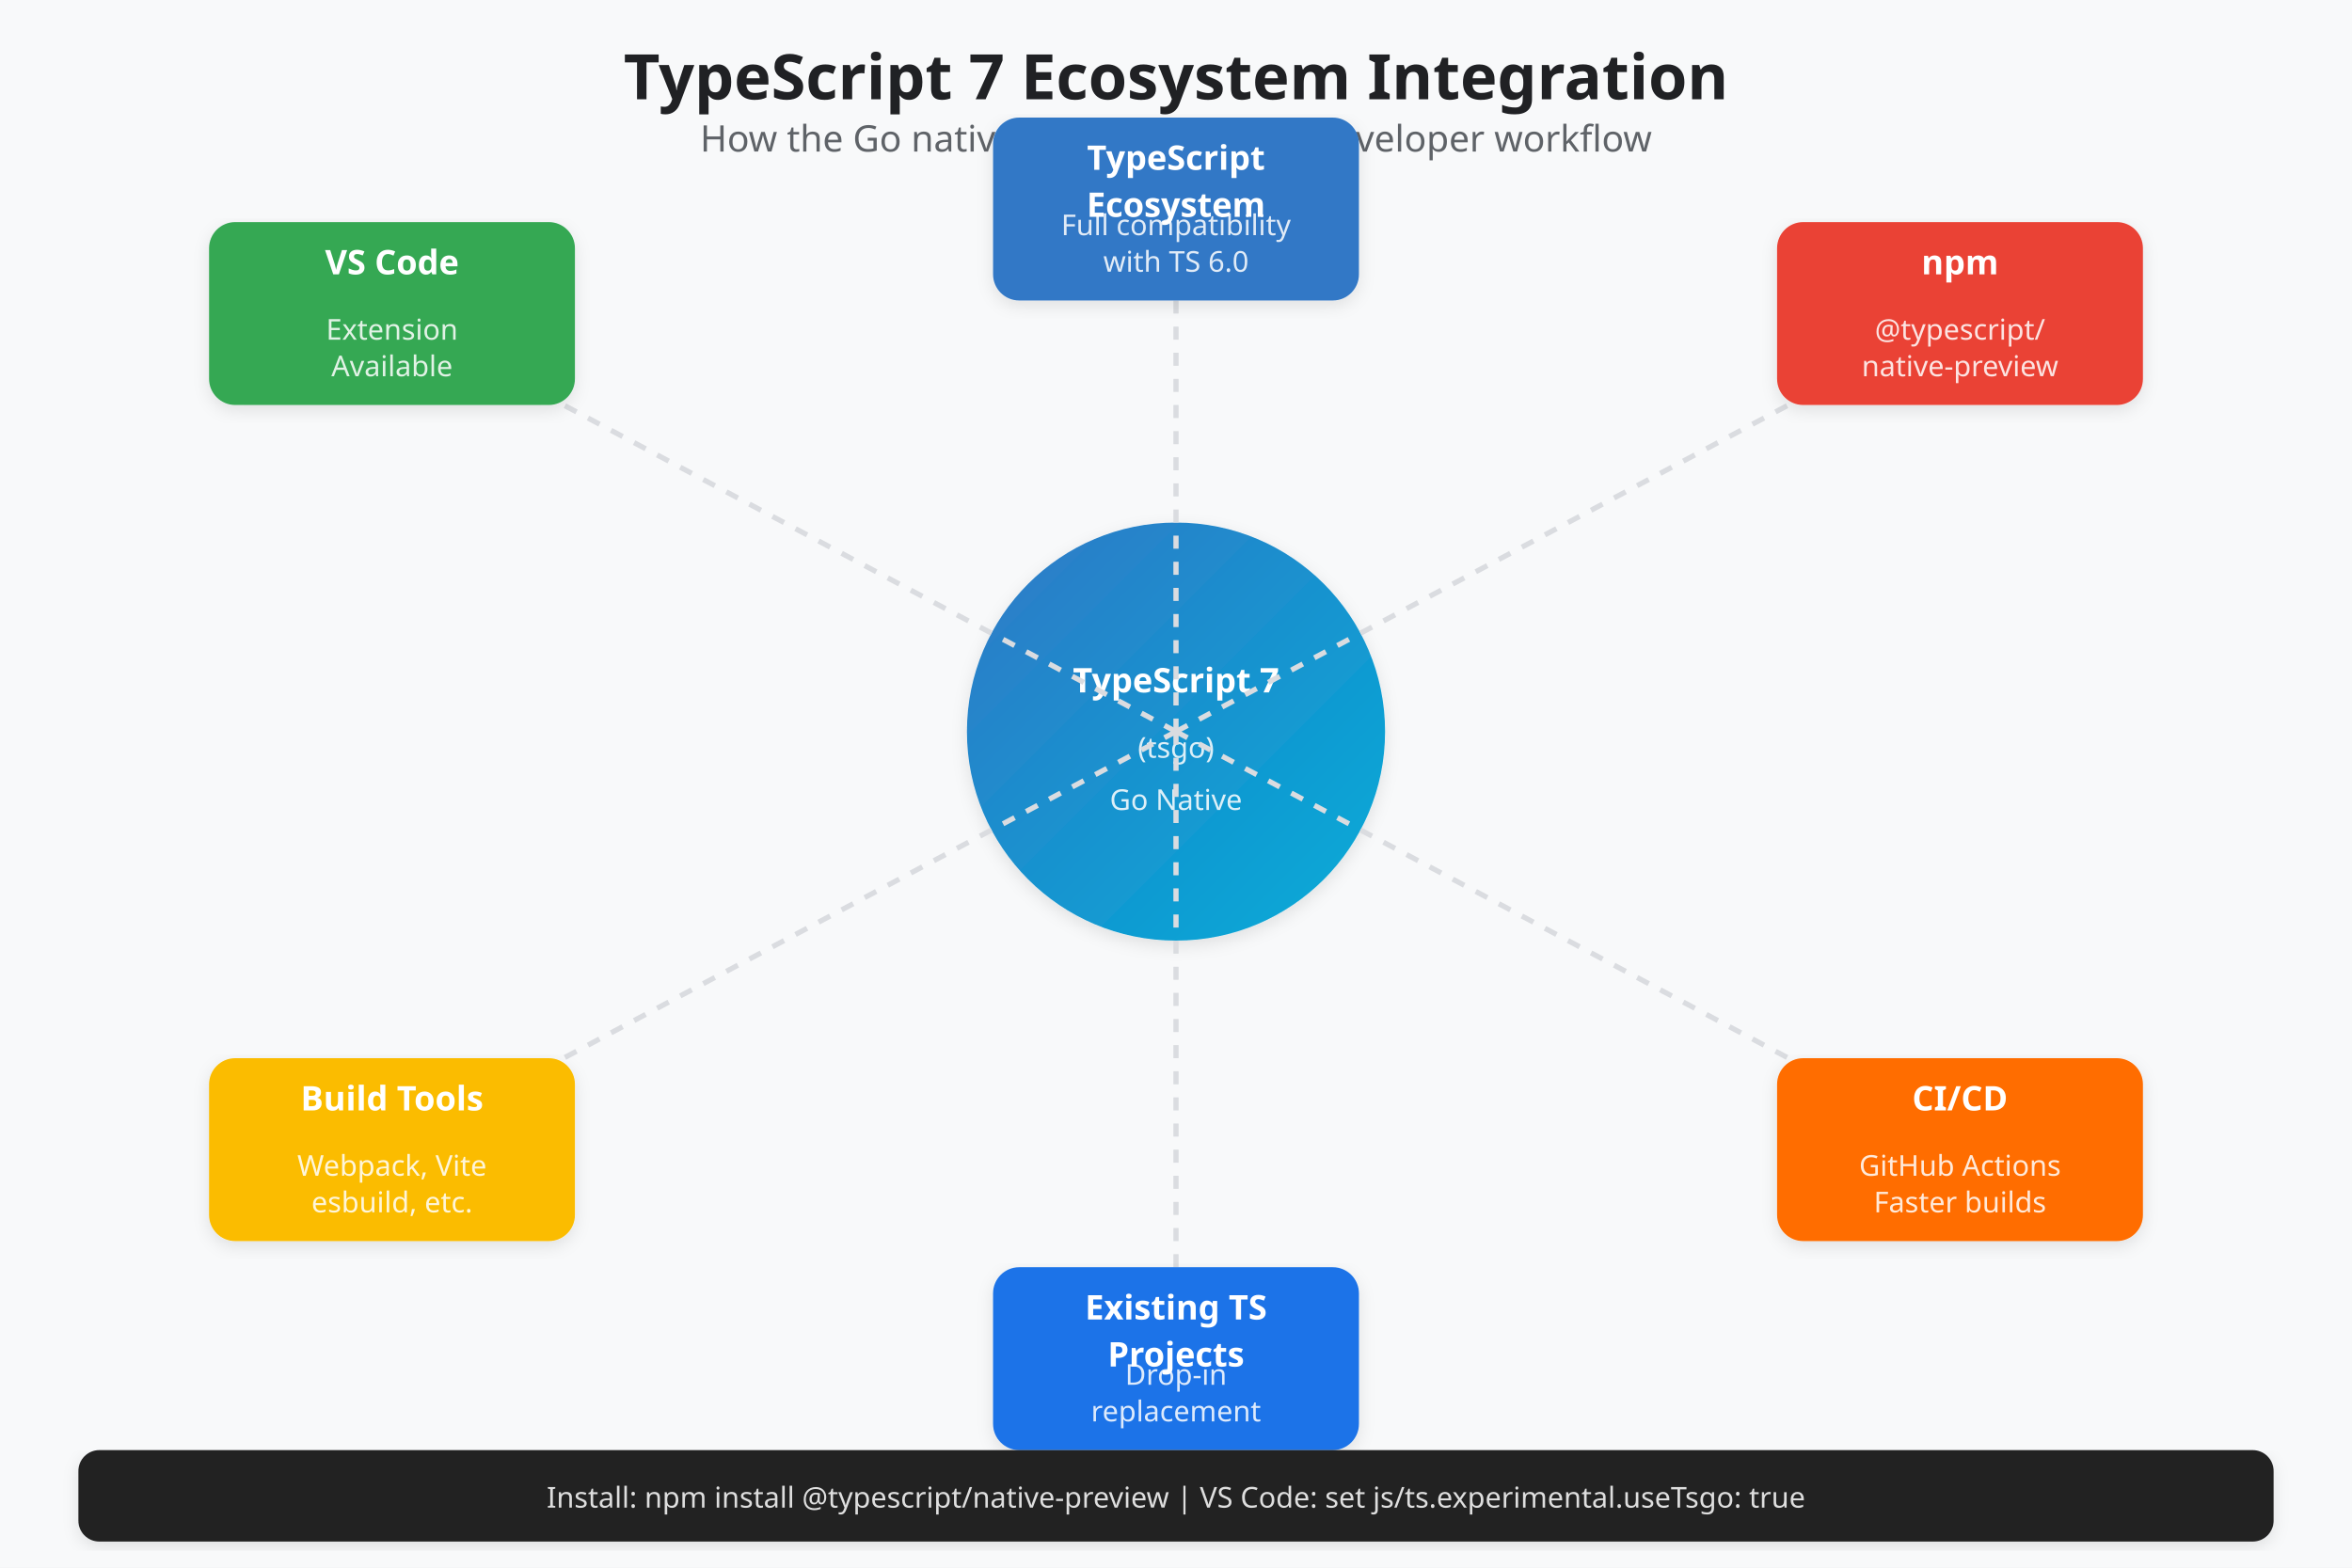
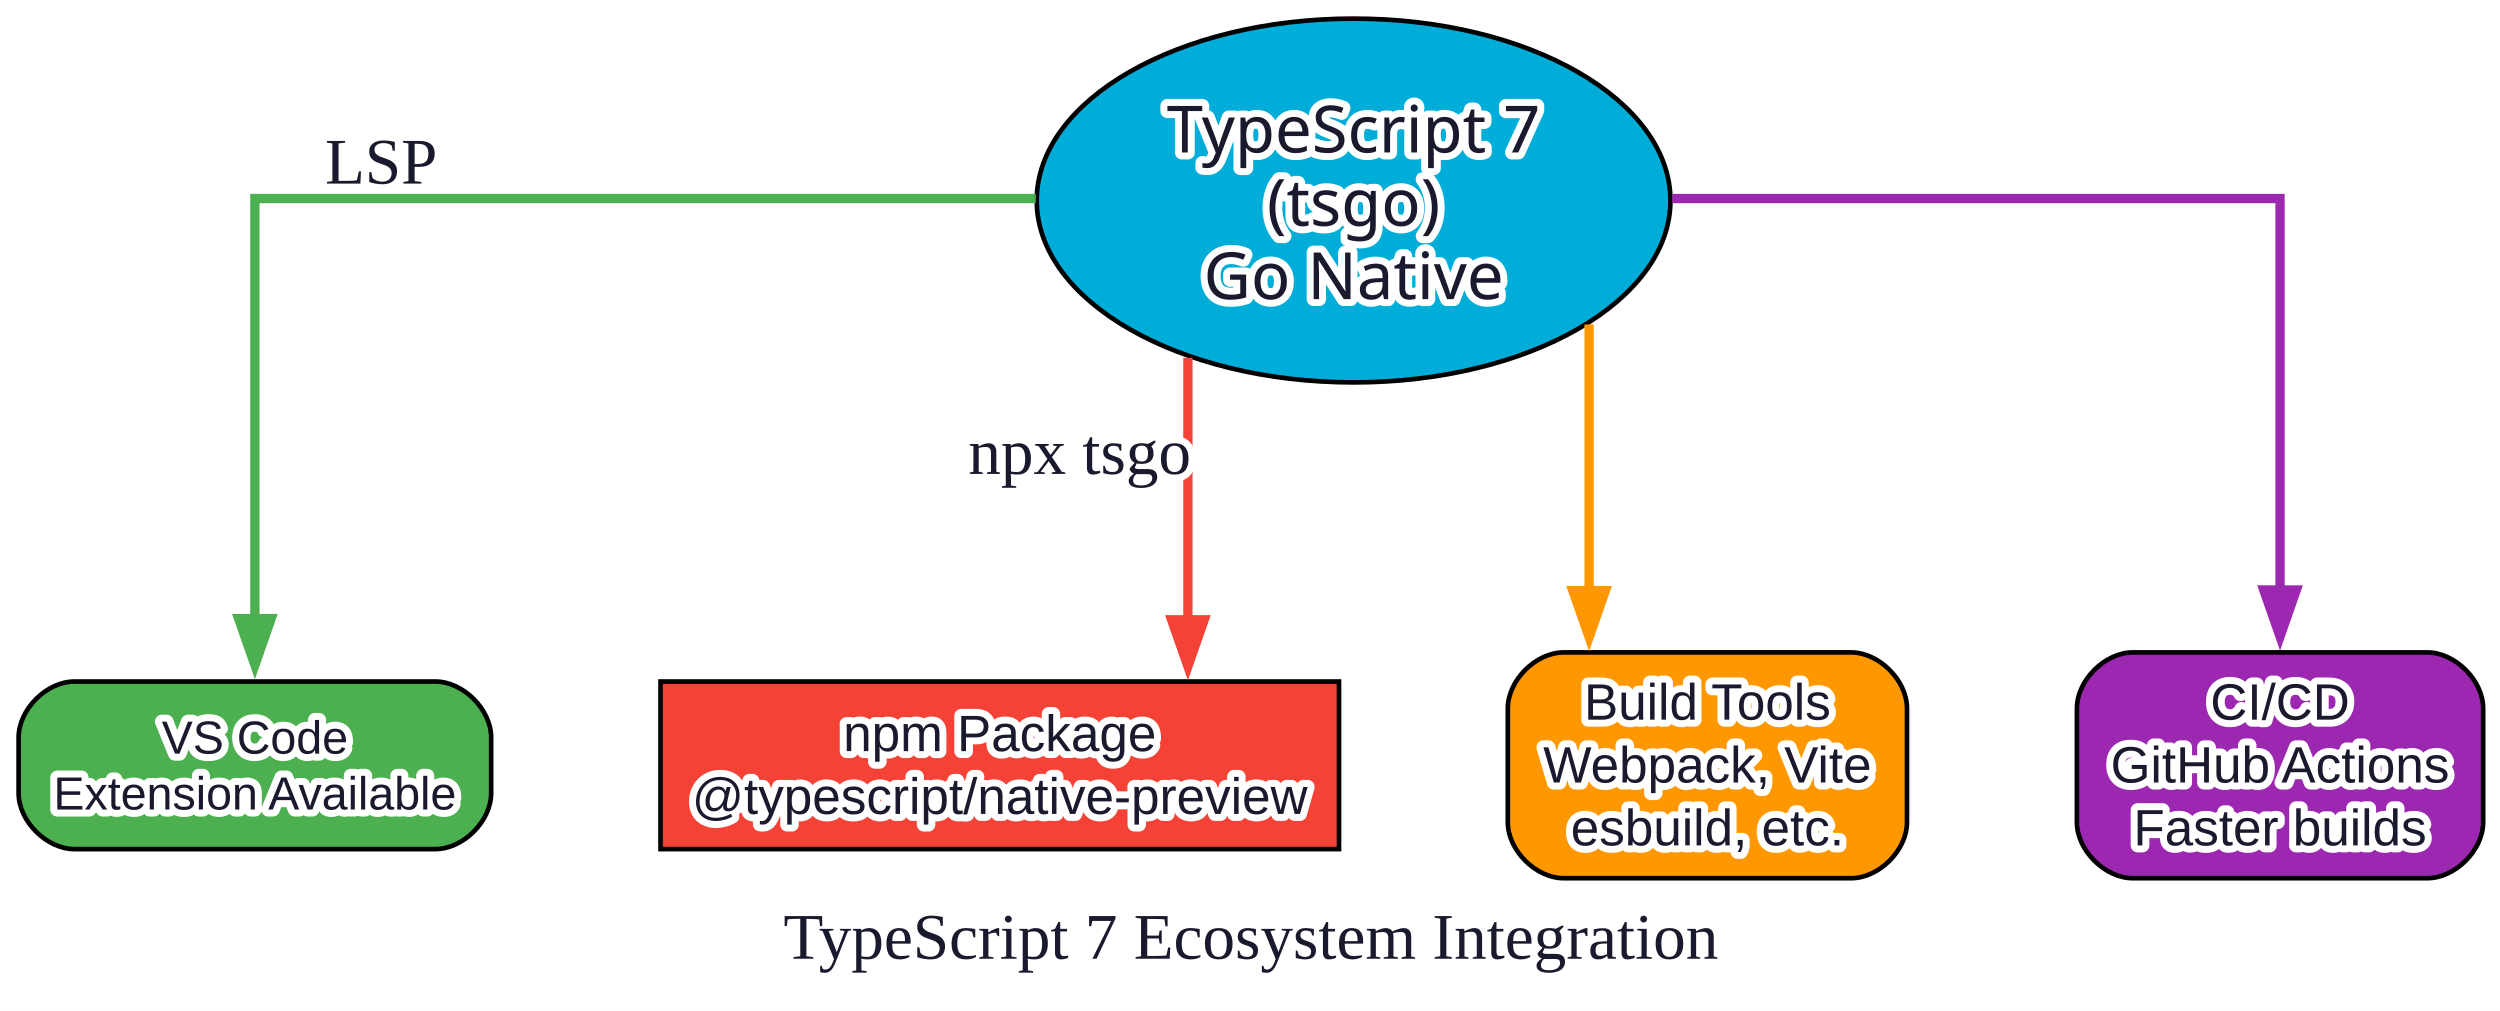
- <svg xmlns="http://www.w3.org/2000/svg" viewBox="0 0 900 600">
-   <defs>
-     <style>
-     text { font-family: 'Segoe UI', system-ui, -apple-system, sans-serif; }
-     .title { font-size: 24px; font-weight: 700; fill: #202124; }
-     .subtitle { font-size: 14px; fill: #5f6368; }
-     .box-text { font-size: 13px; fill: #ffffff; font-weight: 600; }
-     .box-subtext { font-size: 11px; fill: rgba(255,255,255,0.85); }
-     .label { font-size: 12px; fill: #5f6368; }
-     .value { font-size: 18px; font-weight: 700; fill: #202124; }
-     .arrow-text { font-size: 11px; fill: #5f6368; }
-   </style>
-     <filter id="shadow" x="-5%" y="-5%" width="110%" height="115%">
-       <feDropShadow dx="0" dy="2" stdDeviation="3" flood-opacity="0.1" />
-     </filter>
-     <linearGradient id="tsGrad" x1="0%" y1="0%" x2="100%" y2="100%">
-       <stop offset="0%" style="stop-color:#3178c6;stop-opacity:1" />
-       <stop offset="100%" style="stop-color:#00add8;stop-opacity:1" />
-     </linearGradient>
-     <linearGradient id="goGrad" x1="0%" y1="0%" x2="100%" y2="0%">
-       <stop offset="0%" style="stop-color:#00add8;stop-opacity:1" />
-       <stop offset="100%" style="stop-color:#0097a7;stop-opacity:1" />
-     </linearGradient>
-     <linearGradient id="msGrad" x1="0%" y1="0%" x2="100%" y2="0%">
-       <stop offset="0%" style="stop-color:#0078d4;stop-opacity:1" />
-       <stop offset="100%" style="stop-color:#106ebe;stop-opacity:1" />
-     </linearGradient>
-   </defs>
-   <rect width="900" height="600" fill="#f8f9fa" />
-   <text x="450" y="38" text-anchor="middle" class="title">TypeScript 7 Ecosystem Integration</text>
-   <text x="450" y="58" text-anchor="middle" class="subtitle">How the Go native port fits into the developer workflow</text>
-   <circle cx="450" cy="280" r="80" fill="url(#tsGrad)" filter="url(#shadow)" />
-   <text x="450" y="265" text-anchor="middle" class="box-text">TypeScript 7</text>
-   <text x="450" y="290" text-anchor="middle" class="box-subtext">(tsgo)</text>
-   <text x="450" y="310" text-anchor="middle" class="box-subtext">Go Native</text>
-   <line x1="450" y1="280" x2="150" y2="120" stroke="#dadce0" stroke-width="2" stroke-dasharray="5,5" />
-   <rect x="80" y="85" width="140" height="70" rx="10" fill="#34a853" filter="url(#shadow)" />
-   <text x="150" y="105" text-anchor="middle" class="box-text">VS Code</text>
-   <text x="150" y="130" text-anchor="middle" class="box-subtext">Extension</text>
-   <text x="150" y="144" text-anchor="middle" class="box-subtext">Available</text>
-   <line x1="450" y1="280" x2="750" y2="120" stroke="#dadce0" stroke-width="2" stroke-dasharray="5,5" />
-   <rect x="680" y="85" width="140" height="70" rx="10" fill="#ea4335" filter="url(#shadow)" />
-   <text x="750" y="105" text-anchor="middle" class="box-text">npm</text>
-   <text x="750" y="130" text-anchor="middle" class="box-subtext">@typescript/</text>
-   <text x="750" y="144" text-anchor="middle" class="box-subtext">native-preview</text>
-   <line x1="450" y1="280" x2="150" y2="440" stroke="#dadce0" stroke-width="2" stroke-dasharray="5,5" />
-   <rect x="80" y="405" width="140" height="70" rx="10" fill="#fbbc04" filter="url(#shadow)" />
-   <text x="150" y="425" text-anchor="middle" class="box-text">Build Tools</text>
-   <text x="150" y="450" text-anchor="middle" class="box-subtext">Webpack, Vite</text>
-   <text x="150" y="464" text-anchor="middle" class="box-subtext">esbuild, etc.</text>
-   <line x1="450" y1="280" x2="750" y2="440" stroke="#dadce0" stroke-width="2" stroke-dasharray="5,5" />
-   <rect x="680" y="405" width="140" height="70" rx="10" fill="#ff6d01" filter="url(#shadow)" />
-   <text x="750" y="425" text-anchor="middle" class="box-text">CI/CD</text>
-   <text x="750" y="450" text-anchor="middle" class="box-subtext">GitHub Actions</text>
-   <text x="750" y="464" text-anchor="middle" class="box-subtext">Faster builds</text>
-   <line x1="450" y1="280" x2="450" y2="520" stroke="#dadce0" stroke-width="2" stroke-dasharray="5,5" />
-   <rect x="380" y="485" width="140" height="70" rx="10" fill="#1a73e8" filter="url(#shadow)" />
-   <text x="450" y="505" text-anchor="middle" class="box-text">Existing TS</text>
-   <text x="450" y="523" text-anchor="middle" class="box-text">Projects</text>
-   <text x="450" y="530" text-anchor="middle" class="box-subtext">Drop-in</text>
-   <text x="450" y="544" text-anchor="middle" class="box-subtext">replacement</text>
-   <line x1="450" y1="280" x2="450" y2="80" stroke="#dadce0" stroke-width="2" stroke-dasharray="5,5" />
-   <rect x="380" y="45" width="140" height="70" rx="10" fill="#3178c6" filter="url(#shadow)" />
-   <text x="450" y="65" text-anchor="middle" class="box-text">TypeScript</text>
-   <text x="450" y="83" text-anchor="middle" class="box-text">Ecosystem</text>
-   <text x="450" y="90" text-anchor="middle" class="box-subtext">Full compatibility</text>
-   <text x="450" y="104" text-anchor="middle" class="box-subtext">with TS 6.0</text>
-   <rect x="30" y="555" width="840" height="35" rx="8" fill="#202124" filter="url(#shadow)" />
-   <text x="450" y="577" text-anchor="middle" class="box-subtext">Install: npm install @typescript/native-preview  |  VS Code: set js/ts.experimental.useTsgo: true</text>
+ <svg xmlns="http://www.w3.org/2000/svg" width="537pt" height="217pt" viewBox="0.00 0.00 537.00 217.00">
+   <style>
+ 
+ text { paint-order: stroke; stroke: #ffffff; stroke-width: 3px; stroke-linejoin: round; fill: #1a1a2e; }
+ </style>
+   <g id="graph0" class="graph" transform="scale(1 1) rotate(0) translate(4 213.14)">
+     <polygon fill="white" stroke="none" points="-4,4 -4,-213.14 533.38,-213.14 533.38,4 -4,4" />
+     <text xml:space="preserve" text-anchor="middle" x="264.69" y="-7.2" font-family="Times New Roman,serif" font-size="14.00">TypeScript 7 Ecosystem Integration</text>
+     <g id="node1" class="node">
+       <ellipse fill="#00add8" stroke="black" cx="286.75" cy="-170.07" rx="68.06" ry="39.07" />
+       <text xml:space="preserve" text-anchor="middle" x="286.75" y="-180.39" font-family="Arial Bold" font-size="14.00" fill="white">TypeScript 7</text>
+       <text xml:space="preserve" text-anchor="middle" x="286.75" y="-164.64" font-family="Arial Bold" font-size="14.00" fill="white">(tsgo)</text>
+       <text xml:space="preserve" text-anchor="middle" x="286.75" y="-148.89" font-family="Arial Bold" font-size="14.00" fill="white">Go Native</text>
+     </g>
+     <g id="node2" class="node">
+       <path fill="#4caf50" stroke="black" d="M89.5,-66.75C89.5,-66.75 12,-66.75 12,-66.75 6,-66.75 0,-60.75 0,-54.75 0,-54.75 0,-42.75 0,-42.75 0,-36.75 6,-30.75 12,-30.75 12,-30.75 89.5,-30.75 89.5,-30.75 95.5,-30.75 101.5,-36.75 101.5,-42.75 101.5,-42.75 101.5,-54.75 101.5,-54.75 101.5,-60.75 95.5,-66.75 89.5,-66.75" />
+       <text xml:space="preserve" text-anchor="middle" x="50.75" y="-51.25" font-family="Arial" font-size="10.00" fill="white">VS Code</text>
+       <text xml:space="preserve" text-anchor="middle" x="50.75" y="-39.25" font-family="Arial" font-size="10.00" fill="white">Extension Available</text>
+     </g>
+     <g id="edge1" class="edge">
+       <path fill="none" stroke="#4caf50" stroke-width="2" d="M218.49,-170.5C148.79,-170.5 50.75,-170.5 50.75,-170.5 50.75,-170.5 50.75,-80.27 50.75,-80.27" />
+       <polygon fill="#4caf50" stroke="#4caf50" stroke-width="2" points="54.25,-80.27 50.75,-70.27 47.25,-80.27 54.25,-80.27" />
+       <text xml:space="preserve" text-anchor="middle" x="77.88" y="-173.7" font-family="Times New Roman,serif" font-size="14.00">LSP</text>
+     </g>
+     <g id="node3" class="node">
+       <polygon fill="#f44336" stroke="black" points="283.62,-66.75 137.88,-66.75 137.88,-30.75 283.62,-30.75 283.62,-66.75" />
+       <text xml:space="preserve" text-anchor="middle" x="210.75" y="-51.8" font-family="Arial" font-size="11.00" fill="white">npm Package</text>
+       <text xml:space="preserve" text-anchor="middle" x="210.75" y="-38.3" font-family="Arial" font-size="11.00" fill="white">@typescript/native-preview</text>
+     </g>
+     <g id="edge2" class="edge">
+       <path fill="none" stroke="#f44336" stroke-width="2" d="M251.16,-136.27C251.16,-136.27 251.16,-80.01 251.16,-80.01" />
+       <polygon fill="#f44336" stroke="#f44336" stroke-width="2" points="254.66,-80.01 251.16,-70.01 247.66,-80.01 254.66,-80.01" />
+       <text xml:space="preserve" text-anchor="middle" x="227.91" y="-111.34" font-family="Times New Roman,serif" font-size="14.00">npx tsgo</text>
+     </g>
+     <g id="node4" class="node">
+       <path fill="#ff9800" stroke="black" d="M393.62,-73C393.62,-73 331.88,-73 331.88,-73 325.88,-73 319.88,-67 319.88,-61 319.88,-61 319.88,-36.5 319.88,-36.5 319.88,-30.5 325.88,-24.5 331.88,-24.5 331.88,-24.5 393.62,-24.5 393.62,-24.5 399.62,-24.5 405.62,-30.5 405.62,-36.5 405.62,-36.5 405.62,-61 405.62,-61 405.62,-67 399.62,-73 393.62,-73" />
+       <text xml:space="preserve" text-anchor="middle" x="362.75" y="-58.55" font-family="Arial" font-size="11.00" fill="white">Build Tools</text>
+       <text xml:space="preserve" text-anchor="middle" x="362.75" y="-45.05" font-family="Arial" font-size="11.00" fill="white">Webpack, Vite</text>
+       <text xml:space="preserve" text-anchor="middle" x="362.75" y="-31.55" font-family="Arial" font-size="11.00" fill="white">esbuild, etc.</text>
+     </g>
+     <g id="edge3" class="edge">
+       <path fill="none" stroke="#ff9800" stroke-width="2" d="M337.34,-143.44C337.34,-143.44 337.34,-86.28 337.34,-86.28" />
+       <polygon fill="#ff9800" stroke="#ff9800" stroke-width="2" points="340.84,-86.28 337.34,-76.28 333.84,-86.28 340.84,-86.28" />
+     </g>
+     <g id="node5" class="node">
+       <path fill="#9c27b0" stroke="black" d="M517.38,-73C517.38,-73 454.12,-73 454.12,-73 448.12,-73 442.12,-67 442.12,-61 442.12,-61 442.12,-36.5 442.12,-36.5 442.12,-30.5 448.12,-24.5 454.12,-24.5 454.12,-24.5 517.38,-24.5 517.38,-24.5 523.38,-24.5 529.38,-30.5 529.38,-36.5 529.38,-36.5 529.38,-61 529.38,-61 529.38,-67 523.38,-73 517.38,-73" />
+       <text xml:space="preserve" text-anchor="middle" x="485.75" y="-58.55" font-family="Arial" font-size="11.00" fill="white">CI/CD</text>
+       <text xml:space="preserve" text-anchor="middle" x="485.75" y="-45.05" font-family="Arial" font-size="11.00" fill="white">GitHub Actions</text>
+       <text xml:space="preserve" text-anchor="middle" x="485.75" y="-31.55" font-family="Arial" font-size="11.00" fill="white">Faster builds</text>
+     </g>
+     <g id="edge4" class="edge">
+       <path fill="none" stroke="#9c27b0" stroke-width="2" d="M355.23,-170.5C412.8,-170.5 485.75,-170.5 485.75,-170.5 485.75,-170.5 485.75,-86.42 485.75,-86.42" />
+       <polygon fill="#9c27b0" stroke="#9c27b0" stroke-width="2" points="489.25,-86.41 485.75,-76.42 482.25,-86.42 489.25,-86.41" />
+     </g>
+   </g>
</svg>
